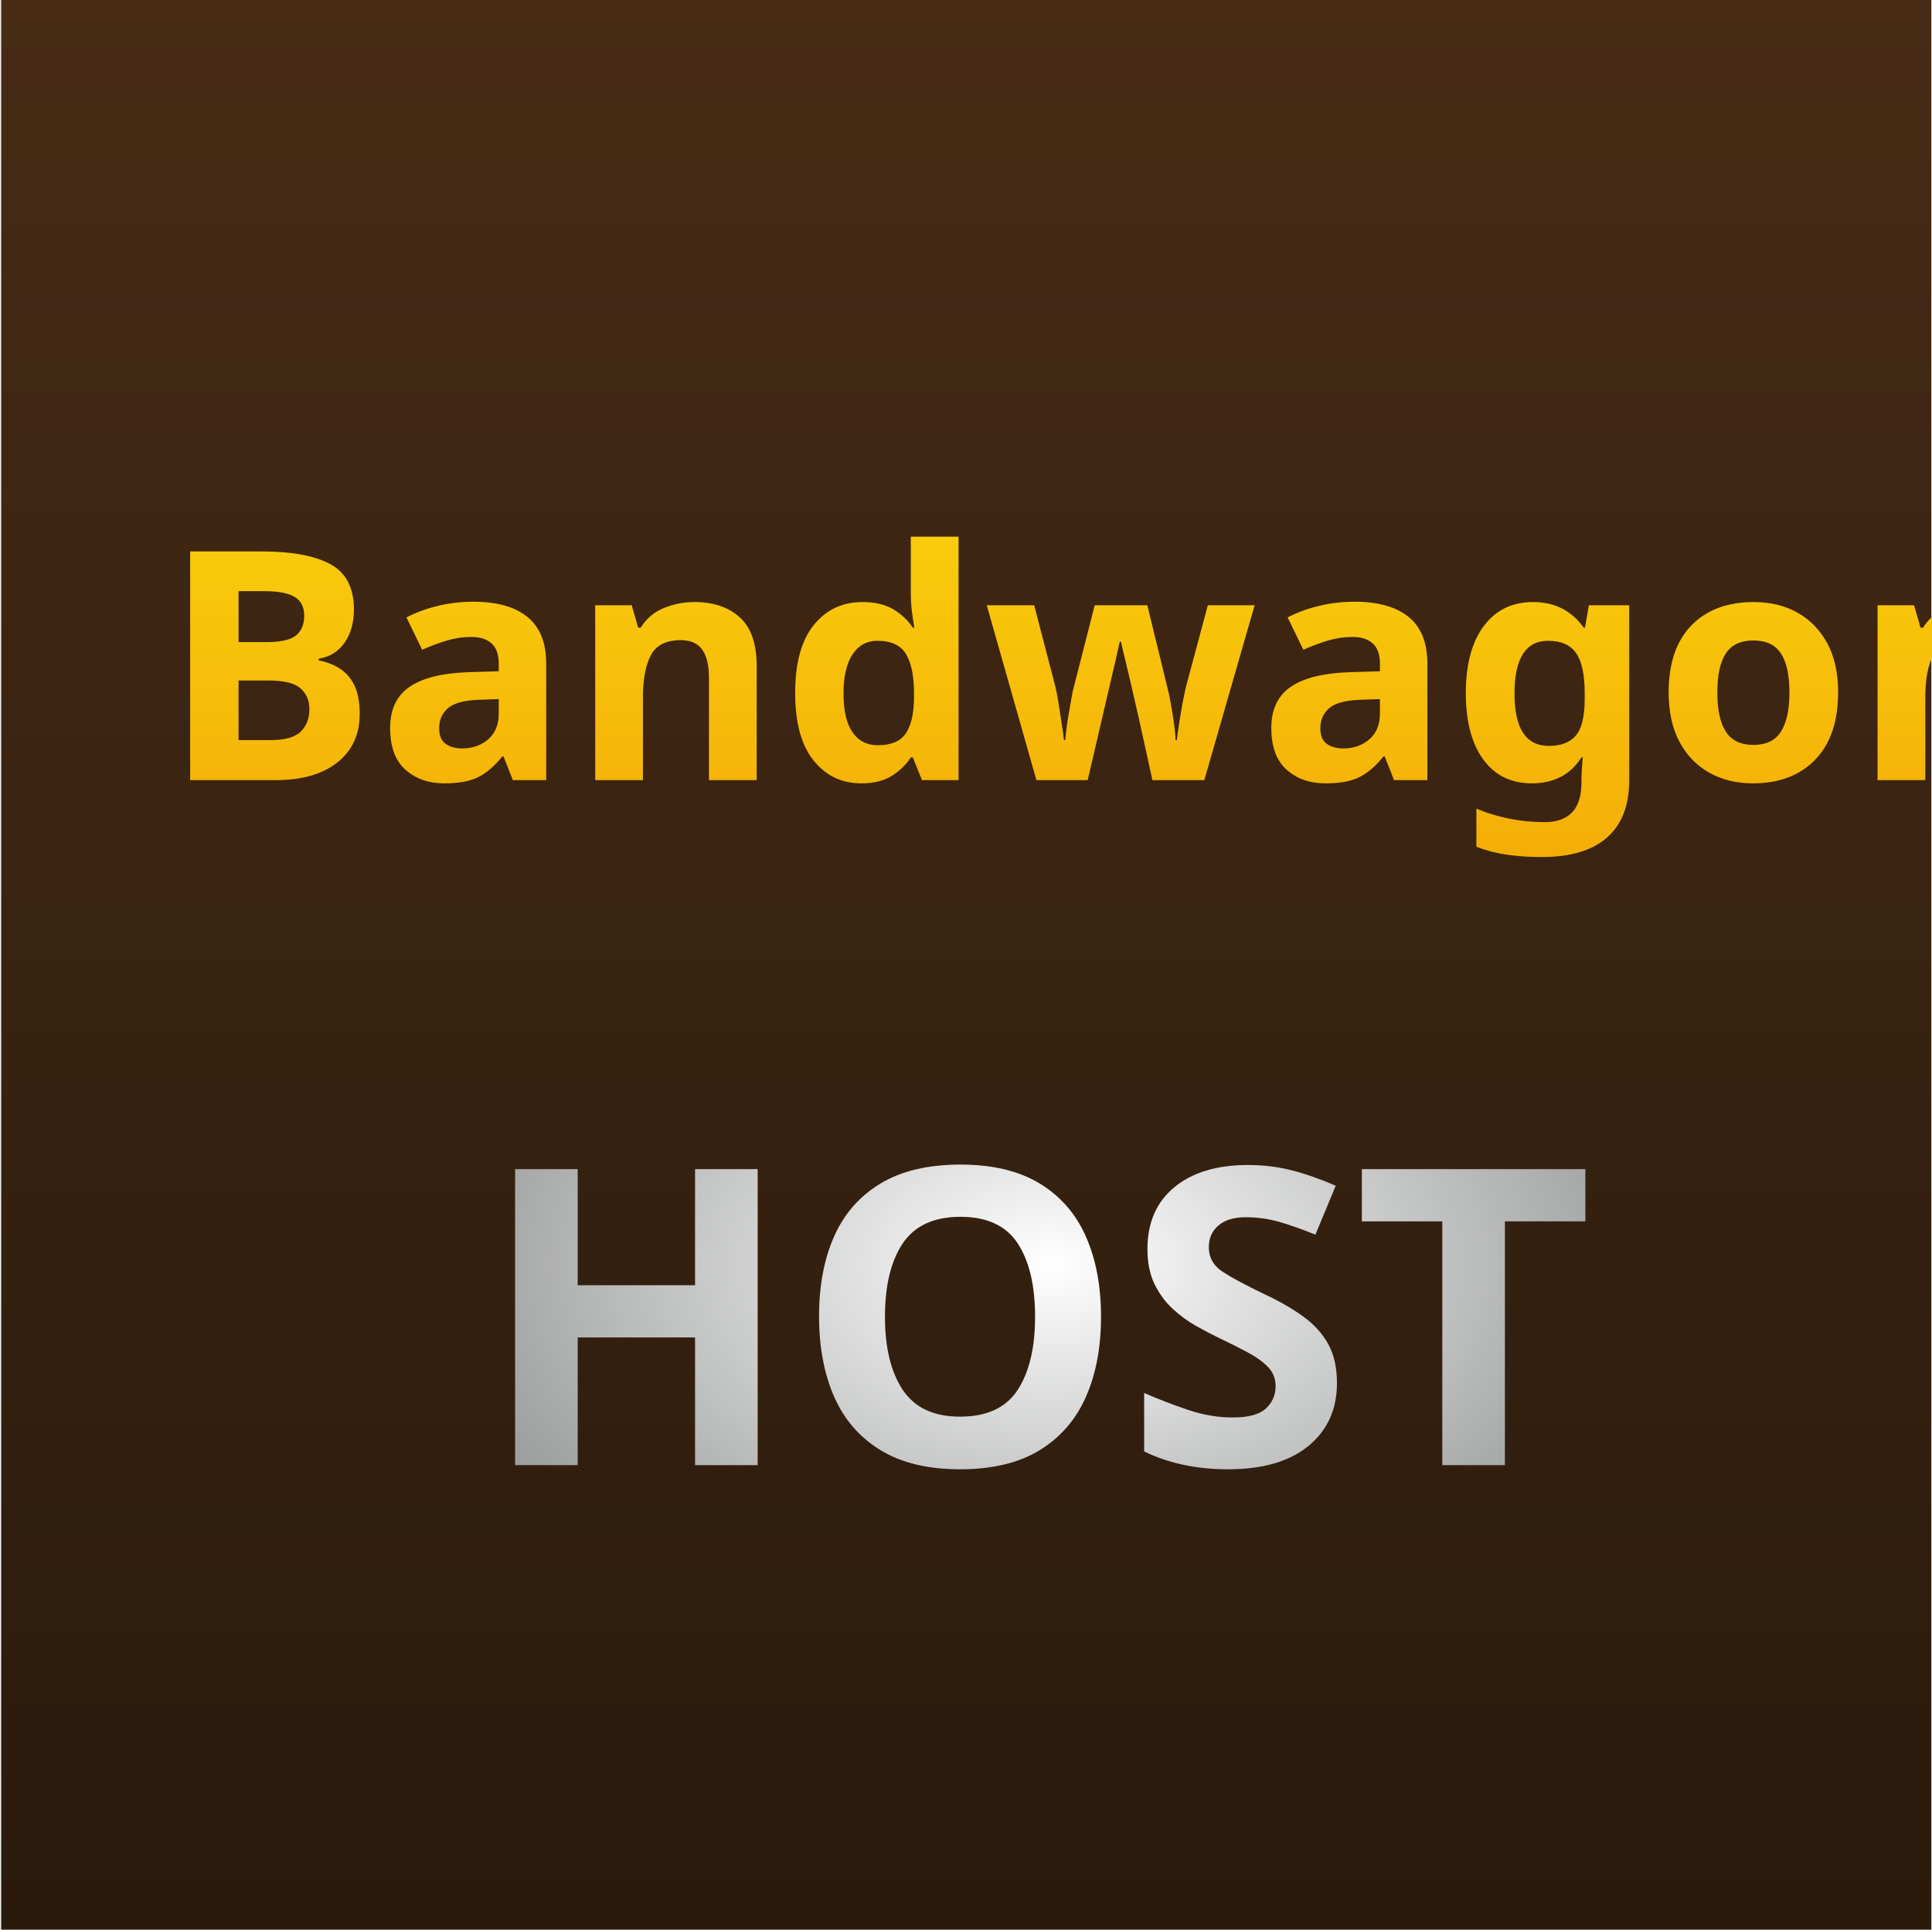
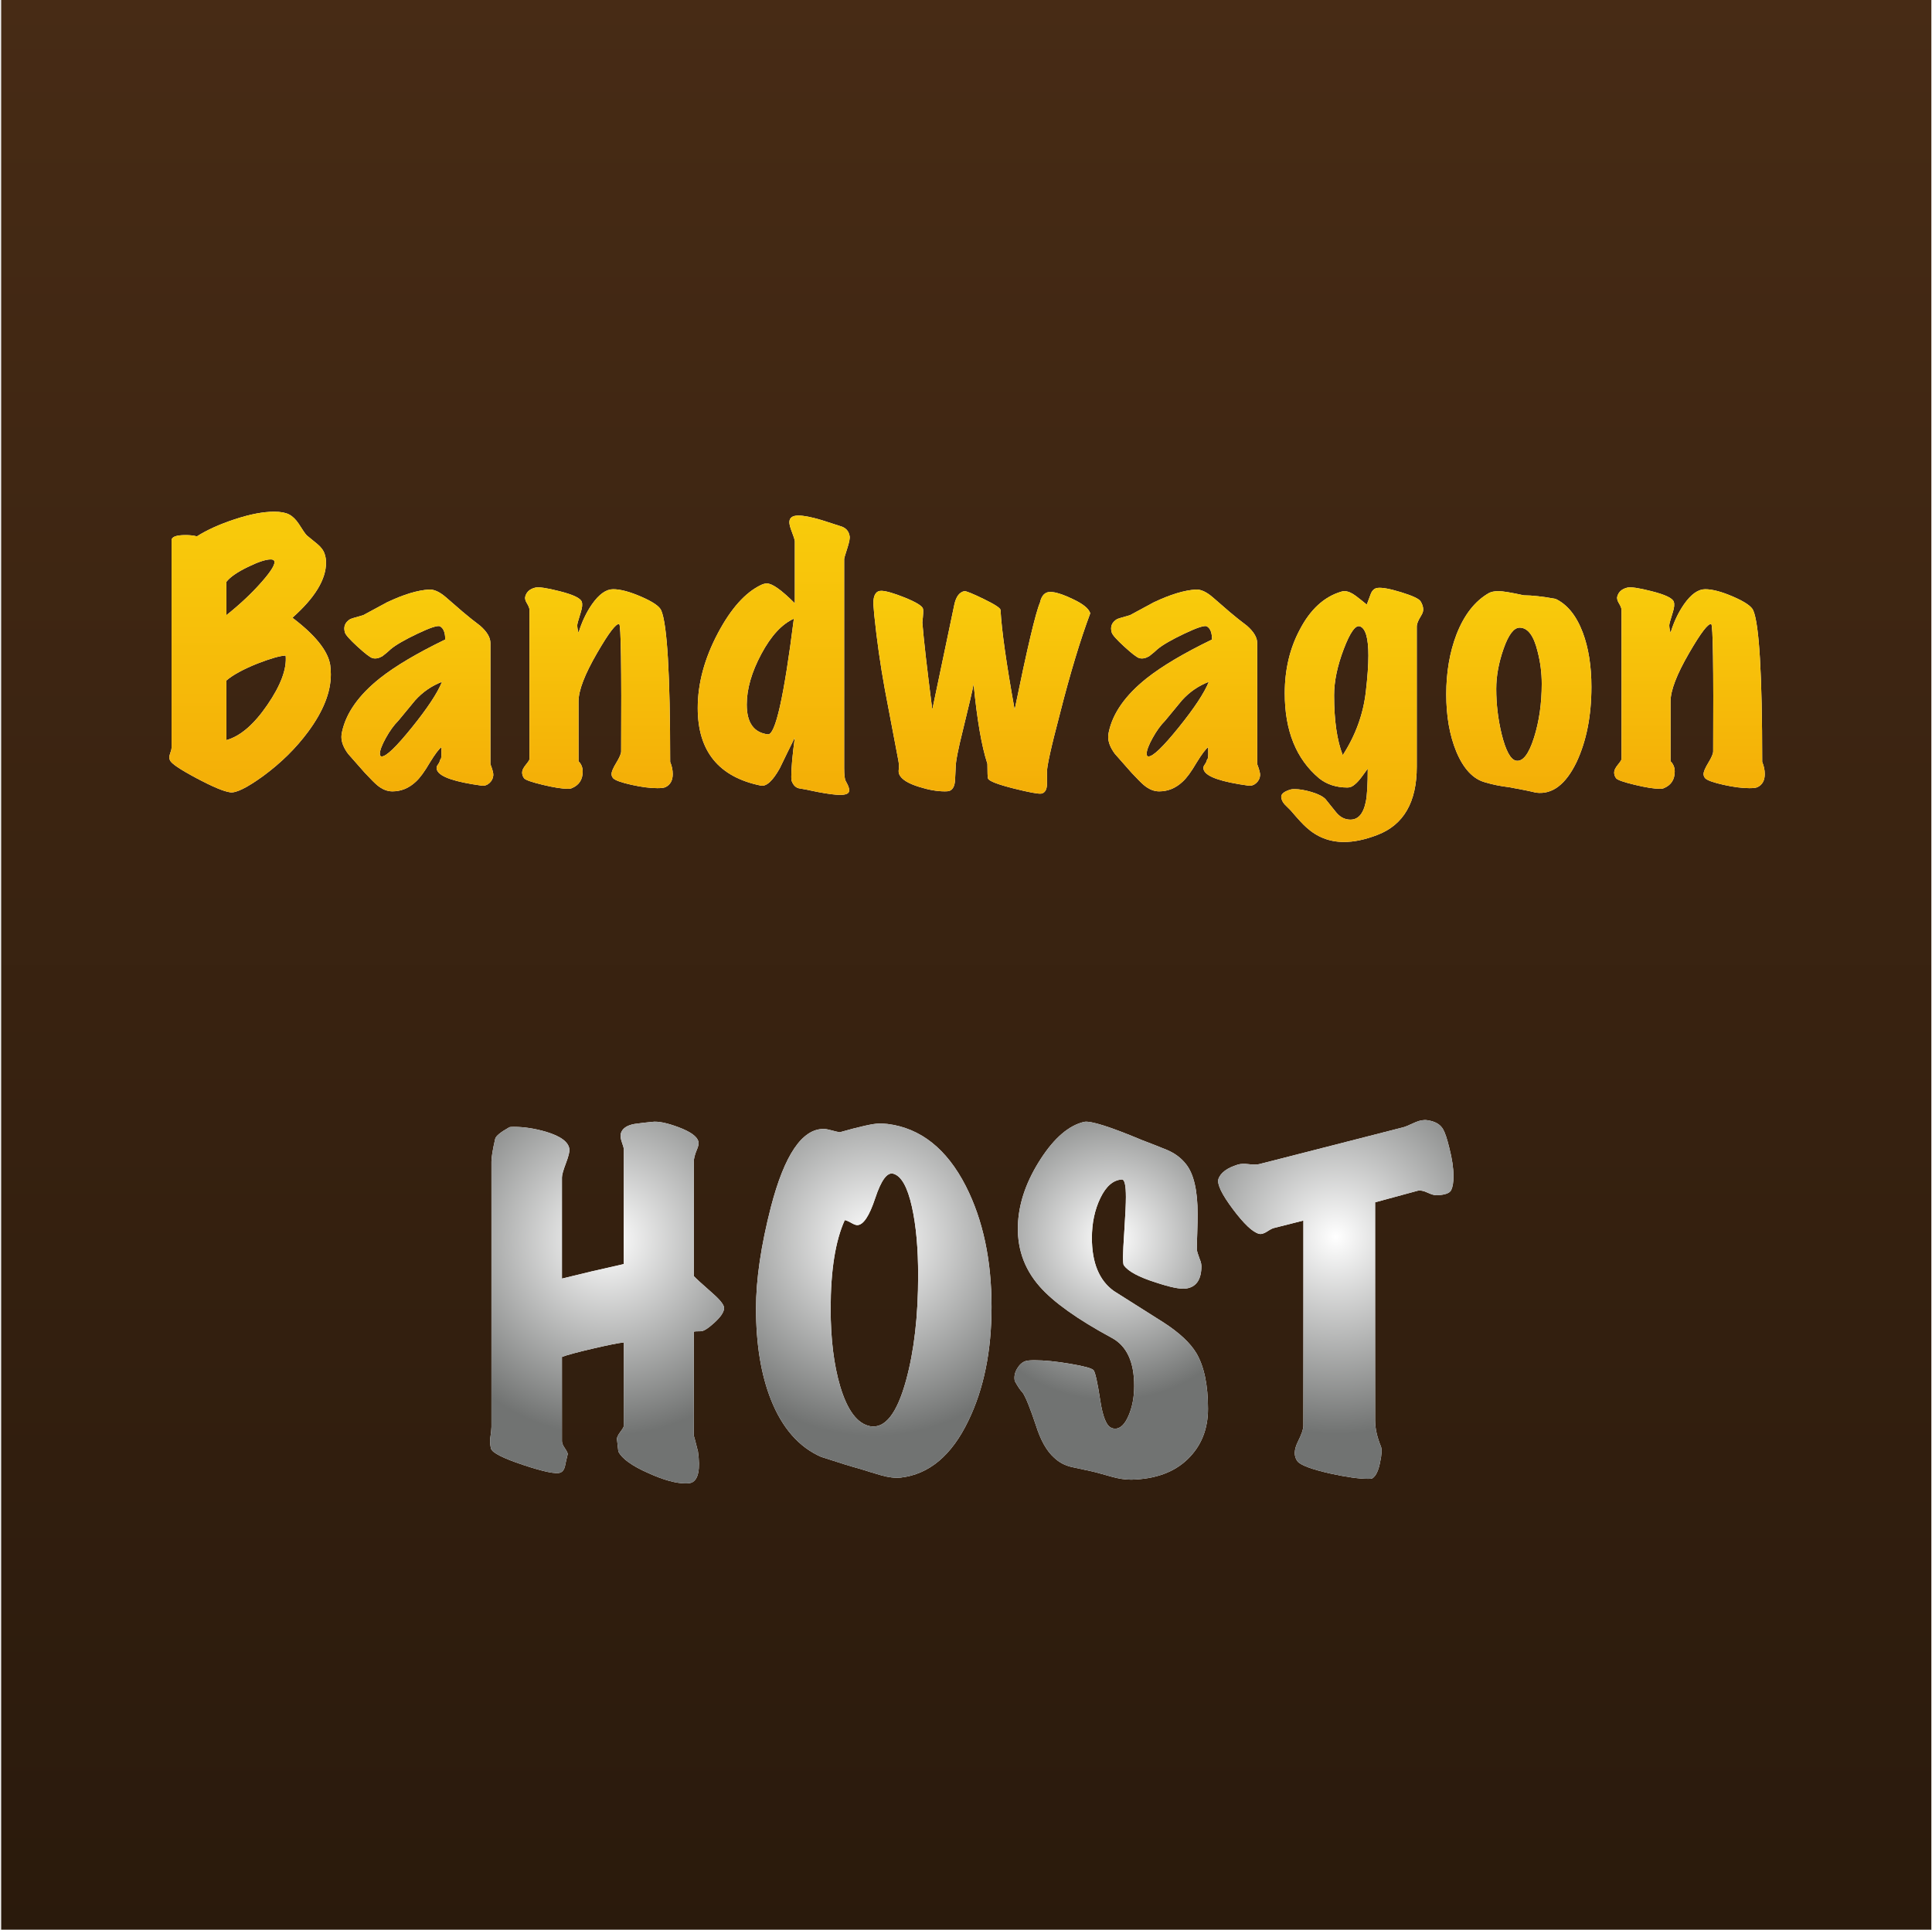
- <svg xmlns="http://www.w3.org/2000/svg" width="1025px" height="1024px" viewBox="0 0 1025 1024" version="1.1">
+ <svg xmlns="http://www.w3.org/2000/svg" xmlns:xlink="http://www.w3.org/1999/xlink" width="1025px" height="1024px" viewBox="0 0 1025 1024" version="1.1">
  <defs>
    <linearGradient x1="50%" y1="0%" x2="50%" y2="100%" id="linearGradient-1">
      <stop stop-color="#472B15" offset="0%" />
      <stop stop-color="#2A1A0C" offset="100%" />
    </linearGradient>
    <linearGradient x1="50%" y1="-53.496%" x2="50%" y2="124.831%" id="linearGradient-2">
      <stop stop-color="#FBDB0E" offset="0%" />
      <stop stop-color="#F3A706" offset="100%" />
    </linearGradient>
-     <radialGradient cx="50%" cy="32.598%" fx="50%" fy="32.598%" r="181.245%" gradientTransform="translate(0.5, 0.326), scale(0.4615, 1), translate(-0.5, -0.326)" id="radialGradient-3">
+     <path d="M85.34,81.26 C85.567,82.96 85.68,84.66 85.68,86.36 C85.68,95.767 81.657,105.91 73.61,116.79 C67.15,125.517 59.217,133.337 49.81,140.25 C41.197,146.483 35.36,149.373 32.3,148.92 C28.9,148.467 22.893,145.945 14.28,141.355 C5.667,136.765 1.02,133.62 0.34,131.92 C0.113,131.467 1.8189894e-12,130.957 1.8189894e-12,130.39 C1.8189894e-12,129.71 0.198,128.832 0.595,127.755 C0.992,126.678 1.19,125.857 1.19,125.29 L1.19,15.13 C1.19,13.317 3.683,12.41 8.67,12.41 C10.937,12.41 12.92,12.637 14.62,13.09 C19.947,9.69 26.662,6.658 34.765,3.995 C42.868,1.332 49.81,0 55.59,0 C58.99,0 61.625,0.482 63.495,1.445 C65.365,2.408 67.093,4.08 68.68,6.46 C70.72,9.747 72.137,11.787 72.93,12.58 C73.157,12.807 75.027,14.337 78.54,17.17 C80.58,18.87 81.883,20.683 82.45,22.61 C82.903,23.97 83.13,25.443 83.13,27.03 C83.13,35.983 77.18,45.73 65.28,56.27 C77.407,65.45 84.093,73.78 85.34,81.26 Z M55.59,26.01 C55.363,25.557 54.74,25.33 53.72,25.33 C51.113,25.33 47.033,26.69 41.48,29.41 C35.927,32.13 32.187,34.737 30.26,37.23 L30.26,54.91 C37.513,49.13 43.775,43.237 49.045,37.23 C54.315,31.223 56.497,27.483 55.59,26.01 Z M61.71,76.33 C58.763,76.443 53.777,77.86 46.75,80.58 C39.157,83.64 33.66,86.643 30.26,89.59 L30.26,121.21 C37.627,119.17 44.88,112.937 52.02,102.51 C59.16,92.083 62.39,83.357 61.71,76.33 Z" id="path-3" />
+     <linearGradient x1="50%" y1="-53.496%" x2="50%" y2="124.831%" id="linearGradient-4">
+       <stop stop-color="#FBDB0E" offset="0%" />
+       <stop stop-color="#F3A706" offset="100%" />
+     </linearGradient>
+     <path d="M171.87,139.91 C171.757,141.497 171.077,142.857 169.83,143.99 C168.583,145.123 167.167,145.577 165.58,145.35 C151.527,143.423 143.707,140.76 142.12,137.36 C141.893,136.907 141.78,136.453 141.78,136 C141.78,135.433 142.035,134.81 142.545,134.13 C143.055,133.45 143.367,132.855 143.48,132.345 C143.593,131.835 143.82,131.353 144.16,130.9 C144.387,129.993 144.443,128.01 144.33,124.95 C142.97,125.97 140.93,128.69 138.21,133.11 C135.377,137.983 132.883,141.383 130.73,143.31 C127.103,146.71 122.967,148.41 118.32,148.41 C115.6,148.41 112.937,147.333 110.33,145.18 C109.083,144.16 106.873,141.95 103.7,138.55 C98.26,132.43 95.313,129.087 94.86,128.52 C92.48,125.347 91.29,122.343 91.29,119.51 C91.29,118.603 91.403,117.697 91.63,116.79 C93.783,106.817 100.47,97.353 111.69,88.4 C119.85,81.94 131.41,75.083 146.37,67.83 C146.37,64.203 145.463,61.88 143.65,60.86 C142.517,60.18 138.55,61.455 131.75,64.685 C124.95,67.915 120.19,70.663 117.47,72.93 C116.563,73.837 115.09,75.083 113.05,76.67 C111.123,77.803 109.367,78.143 107.78,77.69 C106.533,77.35 103.87,75.31 99.79,71.57 C95.71,67.83 93.5,65.337 93.16,64.09 C92.253,61.03 93.217,58.65 96.05,56.95 C96.163,56.837 98.43,56.157 102.85,54.91 C107.043,52.643 111.237,50.377 115.43,48.11 C124.27,43.917 131.75,41.65 137.87,41.31 C140.477,41.197 143.423,42.557 146.71,45.39 C149.657,47.997 152.632,50.575 155.635,53.125 C158.638,55.675 161.727,58.14 164.9,60.52 C168.527,63.693 170.34,66.753 170.34,69.7 L170.34,133.96 C171.473,136.907 171.983,138.89 171.87,139.91 Z M144.67,90.27 C139.117,92.423 134.357,95.71 130.39,100.13 C127.443,103.757 124.497,107.327 121.55,110.84 C119.17,113.22 116.932,116.308 114.835,120.105 C112.738,123.902 111.69,126.707 111.69,128.52 C111.69,129.427 112.03,129.88 112.71,129.88 C115.09,129.88 120.417,124.752 128.69,114.495 C136.963,104.238 142.29,96.163 144.67,90.27 Z" id="path-5" />
+     <linearGradient x1="50%" y1="-53.496%" x2="50%" y2="124.831%" id="linearGradient-6">
+       <stop stop-color="#FBDB0E" offset="0%" />
+       <stop stop-color="#F3A706" offset="100%" />
+     </linearGradient>
+     <path d="M265.71,132.77 C266.617,134.923 267.07,137.077 267.07,139.23 C267.07,142.63 265.767,144.953 263.16,146.2 C262.367,146.54 260.95,146.71 258.91,146.71 C255.057,146.71 250.467,146.115 245.14,144.925 C239.813,143.735 236.583,142.573 235.45,141.44 C234.883,140.76 234.6,140.023 234.6,139.23 C234.6,137.983 235.45,135.972 237.15,133.195 C238.85,130.418 239.7,128.407 239.7,127.16 C239.927,82.507 239.587,60.01 238.68,59.67 C237.093,59.103 233.183,64.203 226.95,74.97 C220.377,86.303 217.09,94.86 217.09,100.64 L217.09,132.43 C218.563,133.903 219.3,135.717 219.3,137.87 C219.3,142.177 217.373,145.123 213.52,146.71 C213.067,146.937 212.387,147.05 211.48,147.05 C208.42,147.05 203.943,146.342 198.05,144.925 C192.157,143.508 188.87,142.347 188.19,141.44 C187.51,140.533 187.17,139.513 187.17,138.38 C187.17,137.247 187.822,135.887 189.125,134.3 C190.428,132.713 191.08,131.693 191.08,131.24 L191.08,52.19 C191.08,51.283 190.627,50.093 189.72,48.62 C188.813,47.147 188.53,45.9 188.87,44.88 C189.55,42.5 191.307,40.97 194.14,40.29 C195.953,39.837 200.203,40.46 206.89,42.16 C214.143,43.973 218.11,45.843 218.79,47.77 C219.243,49.017 219.073,50.887 218.28,53.38 C217.033,57.347 216.41,59.613 216.41,60.18 C216.41,61.427 216.637,62.787 217.09,64.26 C218.79,58.593 221.17,53.55 224.23,49.13 C227.97,43.803 231.71,41.14 235.45,41.14 C239.303,41.14 244.29,42.472 250.41,45.135 C256.53,47.798 260.043,50.207 260.95,52.36 C264.123,59.613 265.71,86.417 265.71,132.77 Z" id="path-7" />
+     <linearGradient x1="50%" y1="-53.496%" x2="50%" y2="124.831%" id="linearGradient-8">
+       <stop stop-color="#FBDB0E" offset="0%" />
+       <stop stop-color="#F3A706" offset="100%" />
+     </linearGradient>
+     <path d="M360.91,12.92 C361.137,14.053 360.712,16.263 359.635,19.55 C358.558,22.837 358.02,24.707 358.02,25.16 L358.02,136 C358.02,139.74 358.303,142.063 358.87,142.97 C360.57,145.917 361.08,147.9 360.4,148.92 C359.833,149.827 358.36,150.28 355.98,150.28 C353.373,150.28 349.407,149.77 344.08,148.75 C338.073,147.503 334.9,146.88 334.56,146.88 C332.52,146.653 331.047,145.293 330.14,142.8 C330.027,142.573 329.97,141.837 329.97,140.59 C329.97,135.943 330.593,129.03 331.84,119.85 C329.12,125.29 326.457,130.73 323.85,136.17 C320.11,142.857 316.767,145.917 313.82,145.35 C291.493,140.817 280.33,127.103 280.33,104.21 C280.33,91.177 283.9,77.917 291.04,64.43 C297.953,51.397 305.547,42.897 313.82,38.93 C314.953,38.363 316.03,38.08 317.05,38.08 C319.883,38.08 324.813,41.593 331.84,48.62 L331.84,15.64 C331.727,14.733 331.217,13.118 330.31,10.795 C329.403,8.472 328.95,6.743 328.95,5.61 C328.95,3.23 330.537,2.04 333.71,2.04 C336.543,2.04 340.623,2.833 345.95,4.42 C349.35,5.553 352.693,6.63 355.98,7.65 C358.813,8.443 360.457,10.2 360.91,12.92 Z M331.33,56.78 C324.983,59.613 319.232,65.847 314.075,75.48 C308.918,85.113 306.34,94.067 306.34,102.34 C306.34,111.973 310.08,117.243 317.56,118.15 C321.527,118.603 326.117,98.147 331.33,56.78 Z" id="path-9" />
+     <linearGradient x1="50%" y1="-53.496%" x2="50%" y2="124.831%" id="linearGradient-10">
+       <stop stop-color="#FBDB0E" offset="0%" />
+       <stop stop-color="#F3A706" offset="100%" />
+     </linearGradient>
+     <path d="M488.58,53.89 C483.253,68.17 477.927,85.793 472.6,106.76 C467.727,125.233 465.403,135.773 465.63,138.38 C465.63,140.533 465.63,142.63 465.63,144.67 C465.517,147.617 464.497,149.26 462.57,149.6 C460.983,149.827 456.11,148.92 447.95,146.88 C439.45,144.727 434.917,142.97 434.35,141.61 C434.123,141.043 434.01,138.437 434.01,133.79 C430.95,124.497 428.513,110.387 426.7,91.46 C426.133,94.633 424.207,102.907 420.92,116.28 C418.427,126.253 417.18,132.713 417.18,135.66 C417.067,138.04 416.953,140.363 416.84,142.63 C416.613,145.803 415.537,147.673 413.61,148.24 C413.157,148.353 412.42,148.41 411.4,148.41 C407.32,148.41 402.787,147.617 397.8,146.03 C391.907,144.217 388.393,142.007 387.26,139.4 C386.92,138.72 386.835,137.757 387.005,136.51 C387.175,135.263 387.09,133.733 386.75,131.92 C384.37,119.34 381.99,106.817 379.61,94.35 C377.23,81.317 375.36,68.17 374,54.91 C373.66,51.283 373.49,49.243 373.49,48.79 C373.49,44.143 374.963,41.877 377.91,41.99 C380.403,42.103 384.483,43.293 390.15,45.56 C396.27,48.053 399.5,50.037 399.84,51.51 C400.067,52.303 399.953,54.74 399.5,58.82 C400.18,67.547 401.937,82.96 404.77,105.06 L416.5,49.13 C417.407,45.05 419.163,42.727 421.77,42.16 C422.677,42.047 426.105,43.435 432.055,46.325 C438.005,49.215 440.98,51.17 440.98,52.19 C441.547,62.843 444.04,80.467 448.46,105.06 C455.147,72.42 459.623,53.493 461.89,48.28 C462.797,43.973 465.063,42.103 468.69,42.67 C471.41,43.01 474.98,44.257 479.4,46.41 C484.727,48.903 487.787,51.397 488.58,53.89 Z" id="path-11" />
+     <path d="M578.68,139.91 C578.567,141.497 577.887,142.857 576.64,143.99 C575.393,145.123 573.977,145.577 572.39,145.35 C558.337,143.423 550.517,140.76 548.93,137.36 C548.703,136.907 548.59,136.453 548.59,136 C548.59,135.433 548.845,134.81 549.355,134.13 C549.865,133.45 550.177,132.855 550.29,132.345 C550.403,131.835 550.63,131.353 550.97,130.9 C551.197,129.993 551.253,128.01 551.14,124.95 C549.78,125.97 547.74,128.69 545.02,133.11 C542.187,137.983 539.693,141.383 537.54,143.31 C533.913,146.71 529.777,148.41 525.13,148.41 C522.41,148.41 519.747,147.333 517.14,145.18 C515.893,144.16 513.683,141.95 510.51,138.55 C505.07,132.43 502.123,129.087 501.67,128.52 C499.29,125.347 498.1,122.343 498.1,119.51 C498.1,118.603 498.213,117.697 498.44,116.79 C500.593,106.817 507.28,97.353 518.5,88.4 C526.66,81.94 538.22,75.083 553.18,67.83 C553.18,64.203 552.273,61.88 550.46,60.86 C549.327,60.18 545.36,61.455 538.56,64.685 C531.76,67.915 527,70.663 524.28,72.93 C523.373,73.837 521.9,75.083 519.86,76.67 C517.933,77.803 516.177,78.143 514.59,77.69 C513.343,77.35 510.68,75.31 506.6,71.57 C502.52,67.83 500.31,65.337 499.97,64.09 C499.063,61.03 500.027,58.65 502.86,56.95 C502.973,56.837 505.24,56.157 509.66,54.91 C513.853,52.643 518.047,50.377 522.24,48.11 C531.08,43.917 538.56,41.65 544.68,41.31 C547.287,41.197 550.233,42.557 553.52,45.39 C556.467,47.997 559.442,50.575 562.445,53.125 C565.448,55.675 568.537,58.14 571.71,60.52 C575.337,63.693 577.15,66.753 577.15,69.7 L577.15,133.96 C578.283,136.907 578.793,138.89 578.68,139.91 Z M551.48,90.27 C545.927,92.423 541.167,95.71 537.2,100.13 C534.253,103.757 531.307,107.327 528.36,110.84 C525.98,113.22 523.742,116.308 521.645,120.105 C519.548,123.902 518.5,126.707 518.5,128.52 C518.5,129.427 518.84,129.88 519.52,129.88 C521.9,129.88 527.227,124.752 535.5,114.495 C543.773,104.238 549.1,96.163 551.48,90.27 Z" id="path-12" />
+     <linearGradient x1="50%" y1="-53.496%" x2="50%" y2="124.831%" id="linearGradient-13">
+       <stop stop-color="#FBDB0E" offset="0%" />
+       <stop stop-color="#F3A706" offset="100%" />
+     </linearGradient>
+     <path d="M664.87,53.72 C664.87,53.833 664.247,54.967 663,57.12 C662.207,58.707 661.81,59.953 661.81,60.86 L661.81,135.32 C661.81,154.133 654.84,166.203 640.9,171.53 C634.44,174.023 628.547,175.27 623.22,175.27 C615.513,175.27 608.827,172.663 603.16,167.45 C601.573,166.09 598.853,163.143 595,158.61 C594.773,158.383 593.697,157.307 591.77,155.38 C590.637,154.133 590.013,152.83 589.9,151.47 C589.787,149.77 591.487,148.41 595,147.39 C595.453,147.277 596.133,147.22 597.04,147.22 C599.533,147.22 602.508,147.73 605.965,148.75 C609.422,149.77 611.887,151.017 613.36,152.49 C615.173,154.757 617.043,157.08 618.97,159.46 C620.897,161.84 623.163,163.143 625.77,163.37 C630.417,163.823 633.42,160.65 634.78,153.85 C635.46,150.563 635.8,144.727 635.8,136.34 C635.46,136.793 634.383,138.267 632.57,140.76 C631.21,142.573 630.02,143.877 629,144.67 C627.753,145.803 626.45,146.37 625.09,146.37 C619.083,146.37 614.04,144.727 609.96,141.44 C597.833,131.24 591.77,116.223 591.77,96.39 C591.77,83.81 594.433,72.533 599.76,62.56 C605.313,51.907 612.567,45.22 621.52,42.5 C622.2,42.273 622.823,42.16 623.39,42.16 C625.203,42.16 627.243,43.01 629.51,44.71 C631.437,46.183 633.363,47.713 635.29,49.3 C635.97,47.373 636.678,45.475 637.415,43.605 C638.152,41.735 639.313,40.687 640.9,40.46 C643.28,40.12 647.502,40.885 653.565,42.755 C659.628,44.625 663.057,46.24 663.85,47.6 C665.21,49.867 665.55,51.907 664.87,53.72 Z M634.78,95.54 C635.687,87.72 636.14,81.317 636.14,76.33 C636.14,67.15 634.667,61.993 631.72,60.86 C629.34,59.953 626.45,63.977 623.05,72.93 C619.65,81.883 617.95,90.043 617.95,97.41 C617.95,110.783 619.48,121.38 622.54,129.2 C629.34,118.66 633.42,107.44 634.78,95.54 Z" id="path-14" />
+     <linearGradient x1="50%" y1="-53.496%" x2="50%" y2="124.831%" id="linearGradient-15">
+       <stop stop-color="#FBDB0E" offset="0%" />
+       <stop stop-color="#F3A706" offset="100%" />
+     </linearGradient>
+     <path d="M735.42,46.24 C741.653,49.187 746.47,55.137 749.87,64.09 C752.93,72.25 754.46,81.883 754.46,92.99 C754.46,108.29 751.853,121.55 746.64,132.77 C740.86,144.783 733.663,150.223 725.05,149.09 C721.877,148.297 717.117,147.333 710.77,146.2 C706.123,145.633 701.93,144.783 698.19,143.65 C691.73,141.95 686.573,136.453 682.72,127.16 C679.207,118.547 677.45,108.46 677.45,96.9 C677.45,85.227 679.263,74.63 682.89,65.11 C686.97,54.683 692.693,47.373 700.06,43.18 C701.307,42.5 703.007,42.16 705.16,42.16 C707.427,42.16 711.903,42.897 718.59,44.37 C722.897,44.37 728.507,44.993 735.42,46.24 Z M716.38,61.54 C713.32,61.54 710.487,65.252 707.88,72.675 C705.273,80.098 703.97,87.21 703.97,94.01 C703.97,102.17 704.933,110.217 706.86,118.15 C709.013,126.763 711.507,131.41 714.34,132.09 C717.967,132.883 721.197,128.803 724.03,119.85 C726.75,111.237 728.11,101.717 728.11,91.29 C728.11,85.51 727.373,79.787 725.9,74.12 C723.86,65.733 720.687,61.54 716.38,61.54 Z" id="path-16" />
+     <path d="M845.07,132.77 C845.977,134.923 846.43,137.077 846.43,139.23 C846.43,142.63 845.127,144.953 842.52,146.2 C841.727,146.54 840.31,146.71 838.27,146.71 C834.417,146.71 829.827,146.115 824.5,144.925 C819.173,143.735 815.943,142.573 814.81,141.44 C814.243,140.76 813.96,140.023 813.96,139.23 C813.96,137.983 814.81,135.972 816.51,133.195 C818.21,130.418 819.06,128.407 819.06,127.16 C819.287,82.507 818.947,60.01 818.04,59.67 C816.453,59.103 812.543,64.203 806.31,74.97 C799.737,86.303 796.45,94.86 796.45,100.64 L796.45,132.43 C797.923,133.903 798.66,135.717 798.66,137.87 C798.66,142.177 796.733,145.123 792.88,146.71 C792.427,146.937 791.747,147.05 790.84,147.05 C787.78,147.05 783.303,146.342 777.41,144.925 C771.517,143.508 768.23,142.347 767.55,141.44 C766.87,140.533 766.53,139.513 766.53,138.38 C766.53,137.247 767.182,135.887 768.485,134.3 C769.788,132.713 770.44,131.693 770.44,131.24 L770.44,52.19 C770.44,51.283 769.987,50.093 769.08,48.62 C768.173,47.147 767.89,45.9 768.23,44.88 C768.91,42.5 770.667,40.97 773.5,40.29 C775.313,39.837 779.563,40.46 786.25,42.16 C793.503,43.973 797.47,45.843 798.15,47.77 C798.603,49.017 798.433,50.887 797.64,53.38 C796.393,57.347 795.77,59.613 795.77,60.18 C795.77,61.427 795.997,62.787 796.45,64.26 C798.15,58.593 800.53,53.55 803.59,49.13 C807.33,43.803 811.07,41.14 814.81,41.14 C818.663,41.14 823.65,42.472 829.77,45.135 C835.89,47.798 839.403,50.207 840.31,52.36 C843.483,59.613 845.07,86.417 845.07,132.77 Z" id="path-17" />
+     <radialGradient cx="50%" cy="32.598%" fx="50%" fy="32.598%" r="83.651%" gradientTransform="translate(0.5, 0.326), scale(1, 0.6468), translate(-0.5, -0.326)" id="radialGradient-18">
      <stop stop-color="#FFFFFF" offset="0%" />
      <stop stop-color="#717372" offset="100%" />
    </radialGradient>
+     <path d="M124.135,99.978 C123.988,102.031 122.265,104.561 118.965,107.568 C115.665,110.574 113.282,112.078 111.815,112.078 C109.762,112.078 108.515,112.151 108.075,112.298 L108.075,167.738 C108.075,167.298 108.808,170.011 110.275,175.878 C111.595,185.264 110.495,190.764 106.975,192.378 C106.242,192.671 105.142,192.818 103.675,192.818 C98.542,192.818 91.942,190.984 83.875,187.318 C75.222,183.504 69.942,179.691 68.035,175.878 C67.888,174.558 67.668,172.578 67.375,169.938 C67.082,168.911 67.595,167.518 68.915,165.758 C70.235,163.998 70.895,162.898 70.895,162.458 L70.895,118.018 C68.108,118.311 62.608,119.411 54.395,121.318 C46.182,123.224 40.755,124.691 38.115,125.718 L38.115,170.378 C38.115,171.404 38.592,172.614 39.545,174.008 C40.498,175.401 41.048,176.464 41.195,177.198 C40.608,179.544 40.095,181.818 39.655,184.018 C39.215,185.631 38.408,186.658 37.235,187.098 C34.888,187.978 28.325,186.621 17.545,183.028 C6.765,179.434 1.082,176.538 0.495,174.338 C0.055,172.724 -0.092,170.964 0.055,169.058 C0.495,166.124 0.715,164.071 0.715,162.898 L0.715,22.098 C0.715,19.751 1.375,15.718 2.695,9.998 C2.988,8.531 5.482,6.478 10.175,3.838 C10.468,3.691 11.275,3.618 12.595,3.618 C18.022,3.618 23.742,4.498 29.755,6.258 C37.528,8.604 41.635,11.684 42.075,15.498 C42.222,16.818 41.598,19.311 40.205,22.978 C38.812,26.644 38.115,29.138 38.115,30.458 L38.115,84.138 C48.088,81.644 59.015,79.078 70.895,76.438 C70.895,35.811 70.895,15.351 70.895,15.058 C70.895,14.764 70.565,13.664 69.905,11.758 C69.245,9.851 69.062,8.311 69.355,7.138 C70.088,4.498 72.508,2.811 76.615,2.078 C79.695,1.638 82.775,1.271 85.855,0.978 C89.082,0.538 93.812,1.491 100.045,3.838 C106.278,6.184 109.762,8.678 110.495,11.318 C110.788,12.491 110.495,14.031 109.615,15.938 C108.588,18.431 108.075,20.484 108.075,22.098 L108.075,82.818 C108.808,83.698 112.255,86.851 118.415,92.278 C122.375,95.798 124.282,98.364 124.135,99.978 Z" id="path-19" />
+     <radialGradient cx="50%" cy="32.598%" fx="50%" fy="32.598%" r="83.651%" gradientTransform="translate(0.5, 0.326), scale(1, 0.6648), translate(-0.5, -0.326)" id="radialGradient-20">
+       <stop stop-color="#FFFFFF" offset="0%" />
+       <stop stop-color="#717372" offset="100%" />
+     </radialGradient>
+     <path d="M217.855,189.738 C214.775,190.031 211.328,189.628 207.515,188.528 C203.702,187.428 199.962,186.291 196.295,185.118 C191.895,183.944 185.002,181.818 175.615,178.738 C163.882,173.604 155.008,163.484 148.995,148.378 C143.715,135.031 141.075,118.898 141.075,99.978 C141.075,84.578 143.715,66.611 148.995,46.078 C156.182,18.504 165.495,4.718 176.935,4.718 C177.962,4.718 179.392,4.974 181.225,5.488 C183.058,6.001 184.488,6.331 185.515,6.478 C196.368,3.398 203.335,1.858 206.415,1.858 C207.882,1.858 209.348,1.931 210.815,2.078 C228.415,4.278 242.275,15.278 252.395,35.078 C261.488,52.971 266.035,74.311 266.035,99.098 C266.035,122.564 261.928,142.731 253.715,159.598 C244.915,177.931 232.962,187.978 217.855,189.738 Z M213.895,28.478 C210.668,27.598 207.478,31.924 204.325,41.458 C201.172,50.991 197.982,55.758 194.755,55.758 C194.022,55.758 192.958,55.354 191.565,54.548 C190.172,53.741 189.035,53.264 188.155,53.118 C183.168,64.118 180.675,79.811 180.675,100.198 C180.675,116.184 182.362,129.898 185.735,141.338 C189.548,154.098 194.828,161.138 201.575,162.458 C209.495,163.924 215.875,155.784 220.715,138.038 C224.968,122.491 227.095,104.011 227.095,82.598 C227.095,68.078 225.995,55.904 223.795,46.078 C221.448,35.518 218.148,29.651 213.895,28.478 Z" id="path-21" />
+     <radialGradient cx="50%" cy="32.598%" fx="50%" fy="32.598%" r="83.651%" gradientTransform="translate(0.5, 0.326), scale(1, 0.5406), translate(-0.5, -0.326)" id="radialGradient-22">
+       <stop stop-color="#FFFFFF" offset="0%" />
+       <stop stop-color="#717372" offset="100%" />
+     </radialGradient>
+     <path d="M380.875,153.218 C380.875,164.071 377.282,172.981 370.095,179.948 C362.908,186.914 352.935,190.544 340.175,190.838 C336.948,190.838 333.502,190.324 329.835,189.298 C323.088,187.391 319.568,186.438 319.275,186.438 C315.755,185.704 312.198,184.934 308.605,184.128 C305.012,183.321 301.895,181.671 299.255,179.178 C295.295,175.658 292.068,169.938 289.575,162.018 C286.495,152.778 284.148,146.984 282.535,144.638 C281.362,143.464 279.968,141.411 278.355,138.478 C277.915,136.278 278.318,134.114 279.565,131.988 C280.812,129.861 282.315,128.504 284.075,127.918 C284.955,127.624 286.568,127.478 288.915,127.478 C294.048,127.478 300.318,128.101 307.725,129.348 C315.132,130.594 319.275,131.731 320.155,132.758 C321.035,133.784 322.208,139.064 323.675,148.598 C324.995,157.398 326.975,162.311 329.615,163.338 C330.202,163.631 330.862,163.778 331.595,163.778 C334.382,163.778 336.765,161.468 338.745,156.848 C340.725,152.228 341.715,146.984 341.715,141.118 C341.715,128.358 337.755,119.851 329.835,115.598 C311.648,105.771 298.888,96.678 291.555,88.318 C283.048,78.638 279.235,67.198 280.115,53.998 C280.848,42.998 284.845,31.888 292.105,20.668 C299.365,9.448 307.028,2.884 315.095,0.978 C318.468,0.244 328.735,3.471 345.895,10.658 C350.148,12.271 354.438,13.958 358.765,15.718 C363.092,17.478 366.575,20.044 369.215,23.418 C373.322,28.551 375.375,37.424 375.375,50.038 C375.375,52.384 375.302,55.831 375.155,60.378 C375.008,64.338 374.935,67.124 374.935,68.738 C375.082,69.764 375.595,71.451 376.475,73.798 C377.208,75.411 377.502,77.024 377.355,78.638 C377.062,85.091 374.348,88.684 369.215,89.418 C366.282,89.858 360.855,88.758 352.935,86.118 C344.135,83.331 338.562,80.324 336.215,77.098 C335.922,76.658 335.775,75.191 335.775,72.698 C335.775,70.498 336.032,65.511 336.545,57.738 C337.058,49.964 337.315,44.318 337.315,40.798 C337.315,34.491 336.582,31.411 335.115,31.558 C330.568,31.851 326.792,35.114 323.785,41.348 C320.778,47.581 319.275,54.658 319.275,62.578 C319.275,75.778 323.162,85.164 330.935,90.738 C339.735,96.311 348.535,101.884 357.335,107.458 C365.695,112.884 371.488,118.311 374.715,123.738 C378.822,130.778 380.875,140.604 380.875,153.218 Z" id="path-23" />
+     <radialGradient cx="50%" cy="32.598%" fx="50%" fy="32.598%" r="83.651%" gradientTransform="translate(0.5, 0.326), scale(1, 0.6558), translate(-0.5, -0.326)" id="radialGradient-24">
+       <stop stop-color="#FFFFFF" offset="0%" />
+       <stop stop-color="#717372" offset="100%" />
+     </radialGradient>
+     <path d="M502.095,39.918 C500.922,39.918 499.308,39.441 497.255,38.488 C495.202,37.534 493.515,37.204 492.195,37.498 L469.535,43.658 L469.535,159.378 C469.535,163.631 470.562,168.251 472.615,173.238 C473.202,174.704 473.055,177.491 472.175,181.598 C471.295,186.144 469.902,189.004 467.995,190.178 C467.702,190.324 466.968,190.398 465.795,190.398 C460.955,190.398 454.208,189.444 445.555,187.538 C435.875,185.338 430.155,183.211 428.395,181.158 C426.342,178.518 426.415,174.998 428.615,170.598 C430.522,166.784 431.475,163.998 431.475,162.238 L431.475,53.338 L415.855,57.298 C415.122,57.444 413.912,58.068 412.225,59.168 C410.538,60.268 409.108,60.671 407.935,60.378 C404.562,59.498 399.942,55.134 394.075,47.288 C388.208,39.441 385.642,34.124 386.375,31.338 C387.548,27.964 390.995,25.398 396.715,23.638 C398.182,23.198 400.088,23.124 402.435,23.418 C404.782,23.711 406.615,23.711 407.935,23.418 L484.495,3.838 C485.228,3.691 487.355,2.811 490.875,1.198 C493.222,0.171 495.348,-0.196 497.255,0.098 C501.362,0.684 504.148,2.298 505.615,4.938 C506.642,6.698 507.742,9.998 508.915,14.838 C510.382,20.558 511.115,25.544 511.115,29.798 C511.115,33.024 510.712,35.481 509.905,37.168 C509.098,38.854 506.495,39.771 502.095,39.918 Z" id="path-25" />
  </defs>
  <g id="ICON-新版方图标" stroke="none" stroke-width="1" fill="none" fill-rule="evenodd">
    <g id="Bandwagonhost" transform="translate(0.6332, 0)">
      <rect id="蒙版" fill="url(#linearGradient-1)" x="0" y="0" width="1024" height="1024" />
-       <text id="Bandwagon" fill="url(#linearGradient-2)" fill-rule="nonzero" font-family="MarkerFelt-Wide, Marker Felt" font-size="170" font-weight="bold">
-         <tspan x="84.96" y="414">Bandwagon</tspan>
-       </text>
-       <text id="HOST" fill="url(#radialGradient-3)" fill-rule="nonzero" font-family="MarkerFelt-Wide, Marker Felt" font-size="220" font-weight="bold">
-         <tspan x="252.84" y="777.5">HOST</tspan>
-       </text>
+       <g id="Bandwagon" transform="translate(89.21, 271.54)" fill-rule="nonzero">
+         <g id="形状">
+           <use fill="#FFFFFF" xlink:href="#path-3" />
+           <use fill="url(#linearGradient-2)" xlink:href="#path-3" />
+         </g>
+         <g id="形状">
+           <use fill="#FFFFFF" xlink:href="#path-5" />
+           <use fill="url(#linearGradient-4)" xlink:href="#path-5" />
+         </g>
+         <g id="路径">
+           <use fill="#FFFFFF" xlink:href="#path-7" />
+           <use fill="url(#linearGradient-6)" xlink:href="#path-7" />
+         </g>
+         <g id="形状">
+           <use fill="#FFFFFF" xlink:href="#path-9" />
+           <use fill="url(#linearGradient-8)" xlink:href="#path-9" />
+         </g>
+         <g id="路径">
+           <use fill="#FFFFFF" xlink:href="#path-11" />
+           <use fill="url(#linearGradient-10)" xlink:href="#path-11" />
+         </g>
+         <g id="形状">
+           <use fill="#FFFFFF" xlink:href="#path-12" />
+           <use fill="url(#linearGradient-4)" xlink:href="#path-12" />
+         </g>
+         <g id="形状">
+           <use fill="#FFFFFF" xlink:href="#path-14" />
+           <use fill="url(#linearGradient-13)" xlink:href="#path-14" />
+         </g>
+         <g id="形状">
+           <use fill="#FFFFFF" xlink:href="#path-16" />
+           <use fill="url(#linearGradient-15)" xlink:href="#path-16" />
+         </g>
+         <g id="路径">
+           <use fill="#FFFFFF" xlink:href="#path-17" />
+           <use fill="url(#linearGradient-6)" xlink:href="#path-17" />
+         </g>
+       </g>
+       <g id="HOST" transform="translate(259.385, 594.3622)" fill-rule="nonzero">
+         <g id="路径">
+           <use fill="#FFFFFF" xlink:href="#path-19" />
+           <use fill="url(#radialGradient-18)" xlink:href="#path-19" />
+         </g>
+         <g id="形状">
+           <use fill="#FFFFFF" xlink:href="#path-21" />
+           <use fill="url(#radialGradient-20)" xlink:href="#path-21" />
+         </g>
+         <g id="路径">
+           <use fill="#FFFFFF" xlink:href="#path-23" />
+           <use fill="url(#radialGradient-22)" xlink:href="#path-23" />
+         </g>
+         <g id="路径">
+           <use fill="#FFFFFF" xlink:href="#path-25" />
+           <use fill="url(#radialGradient-24)" xlink:href="#path-25" />
+         </g>
+       </g>
    </g>
  </g>
</svg>
